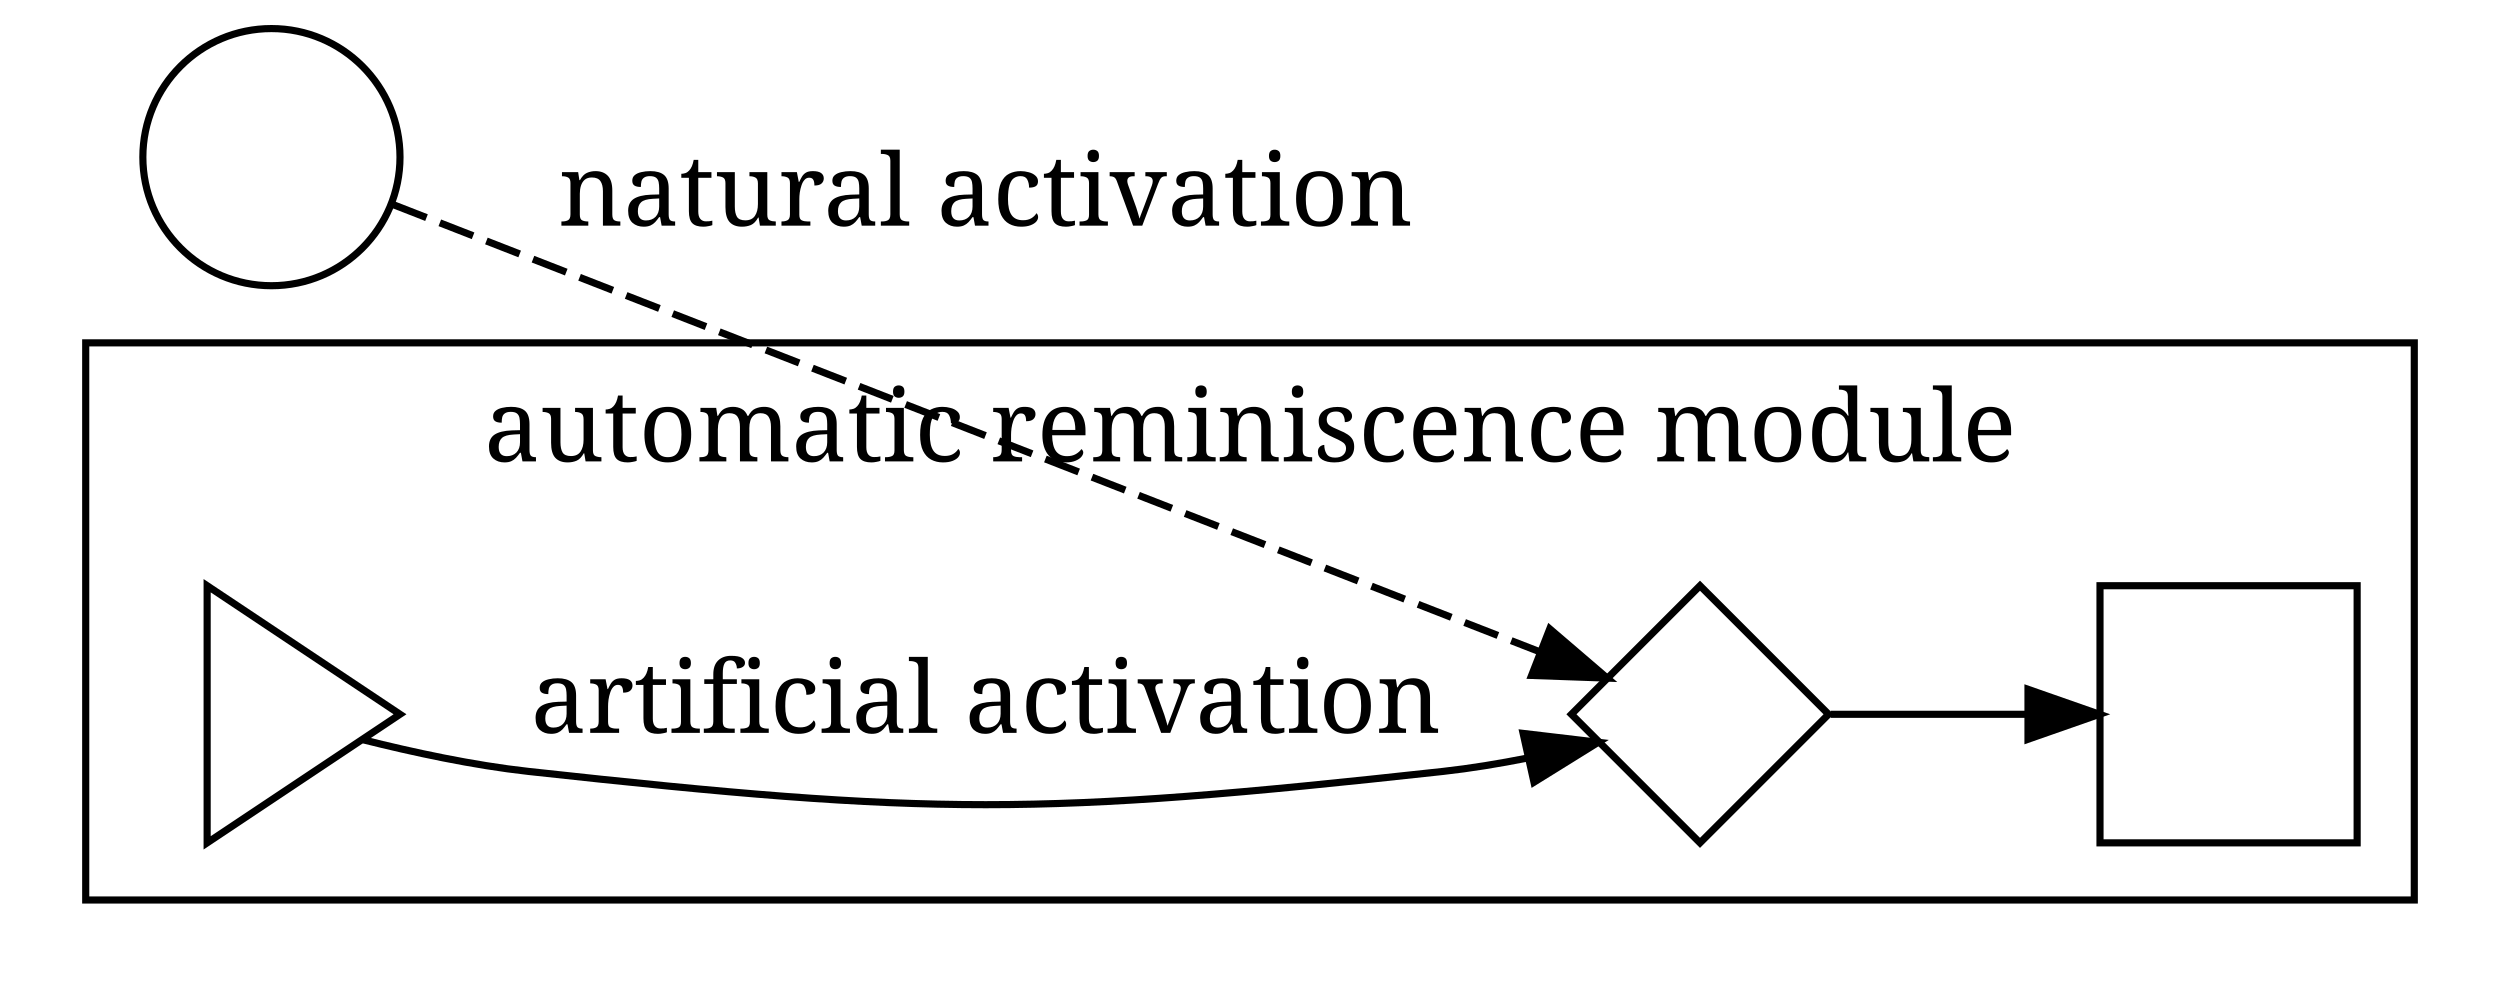
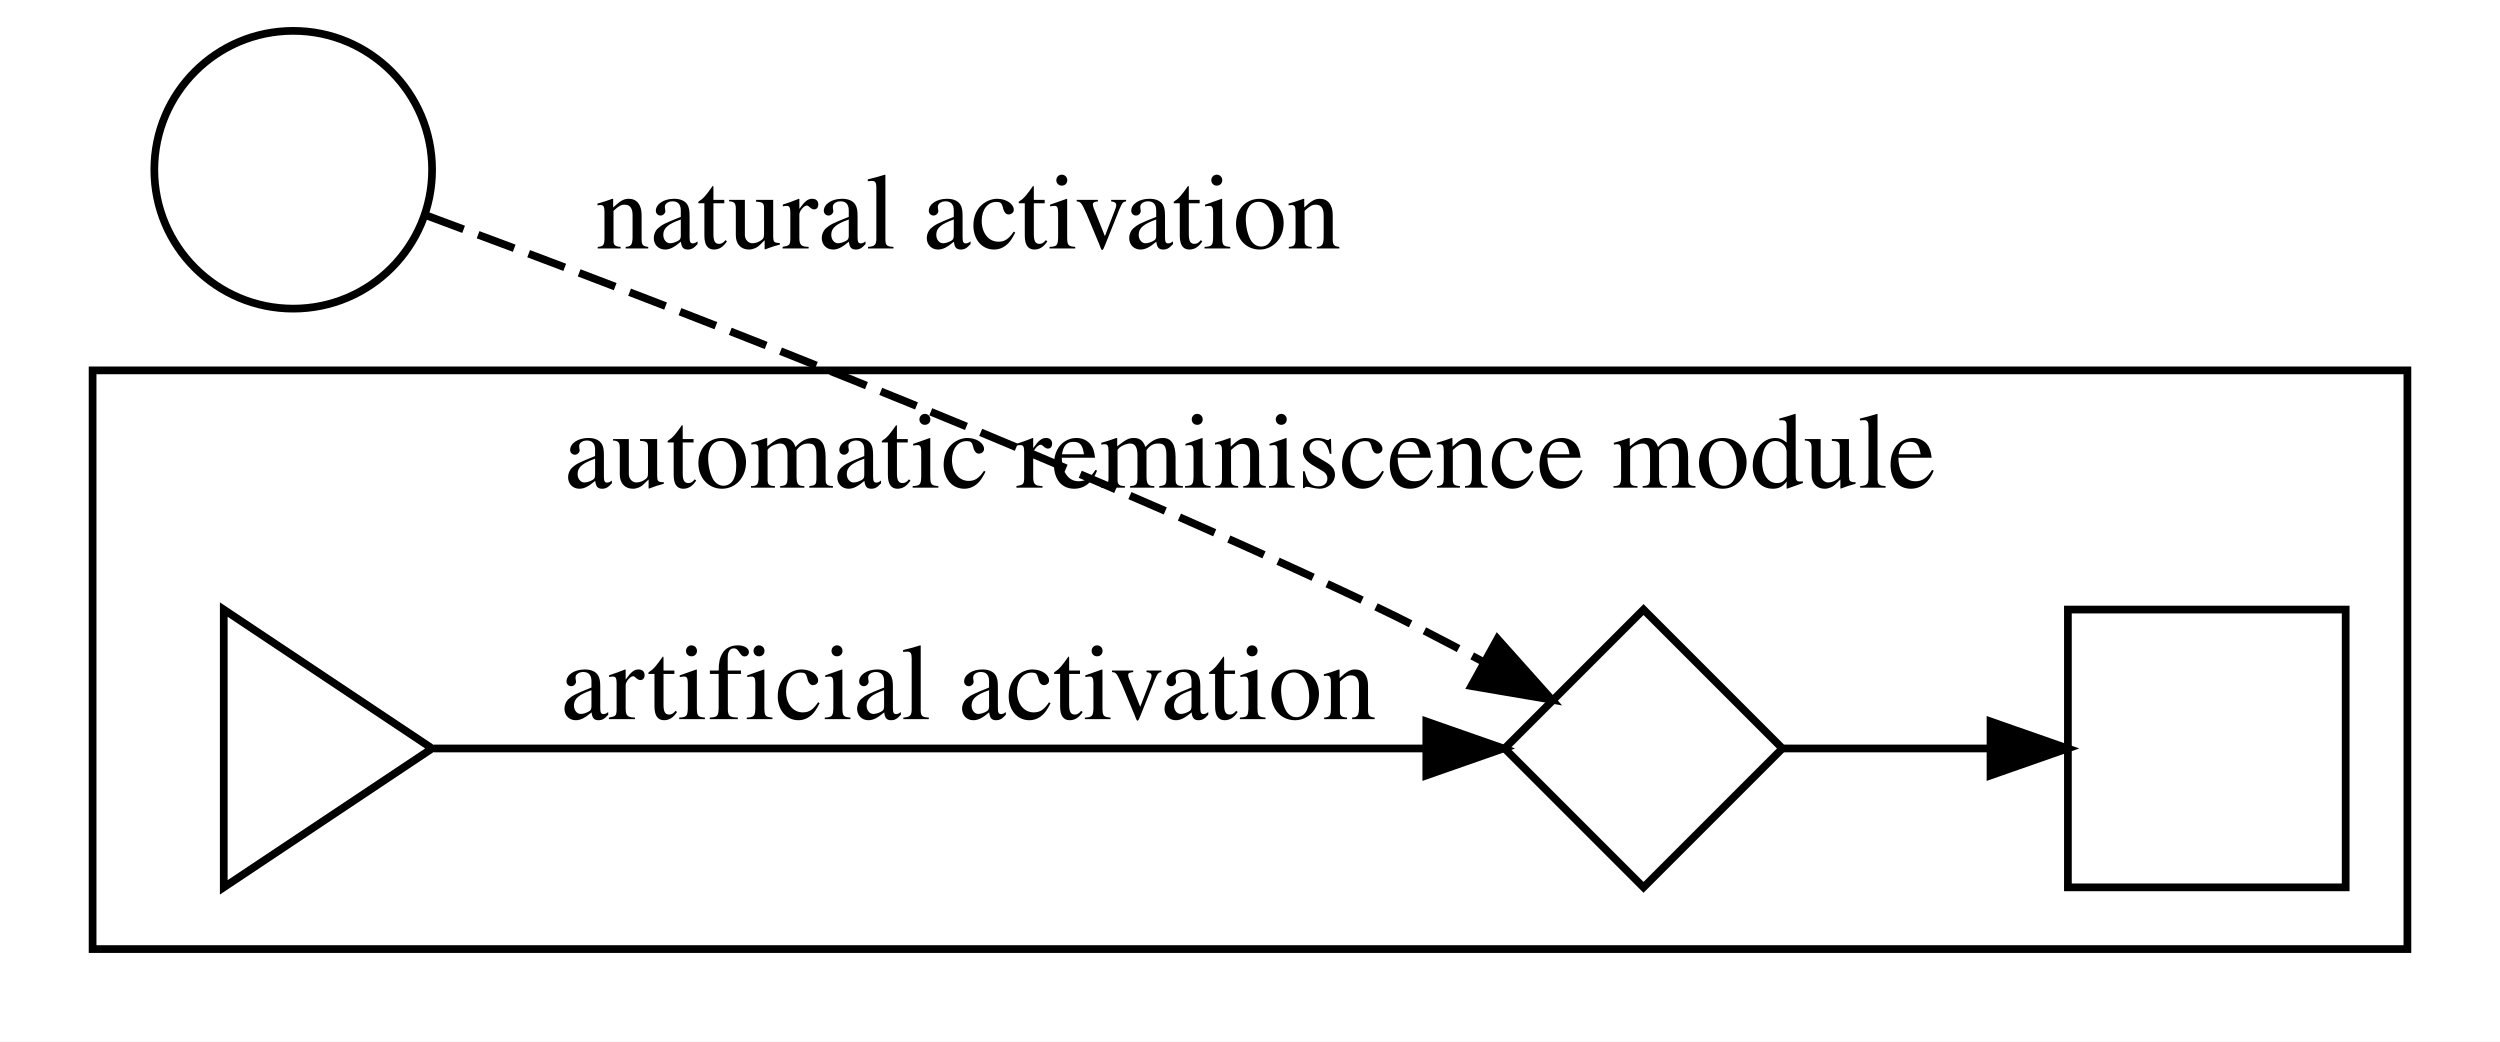
- <svg xmlns="http://www.w3.org/2000/svg" width="350pt" height="138pt" viewBox="0.00 0.00 350.00 138.00">
-   <g id="graph1" class="graph" transform="scale(1 1) rotate(0) translate(4 134)">
-     <polygon fill="white" stroke="white" points="-4,5 -4,-134 347,-134 347,5 -4,5" />
-     <g id="graph2" class="cluster">
-       <polygon fill="none" stroke="black" points="8,-8 8,-86 334,-86 334,-8 8,-8" />
-       <text text-anchor="middle" x="171" y="-69.4" font-family="Times Roman,serif" font-size="14.00">automatic reminiscence module</text>
+ <svg xmlns="http://www.w3.org/2000/svg" width="324pt" height="135pt" viewBox="0.00 0.00 324.00 135.00">
+   <g id="graph0" class="graph" transform="scale(1 1) rotate(0) translate(4 131)">
+     <polygon fill="white" stroke="none" points="-4,4 -4,-131 320,-131 320,4 -4,4" />
+     <g id="clust1" class="cluster">
+       <polygon fill="none" stroke="black" points="8,-8 8,-83 308,-83 308,-8 8,-8" />
+       <text text-anchor="middle" x="158" y="-67.8" font-family="Times,serif" font-size="14.00">automatic reminiscence module</text>
    </g>
    <g id="node1" class="node">
-       <ellipse fill="none" stroke="black" cx="34" cy="-112" rx="18" ry="18" />
+       <ellipse fill="none" stroke="black" cx="34" cy="-109" rx="18" ry="18" />
+     </g>
+     <g id="node3" class="node">
+       <polygon fill="none" stroke="black" points="209,-52 191,-34 209,-16 227,-34 209,-52" />
+     </g>
+     <g id="edge3" class="edge">
+       <path fill="none" stroke="black" stroke-dasharray="5,2" d="M51.4,-103.026C77.513,-93.362 129.985,-73.325 173,-53 178.028,-50.624 183.352,-47.865 188.29,-45.199" />
+       <polygon fill="black" stroke="black" points="190.071,-48.213 197.128,-40.31 186.683,-42.088 190.071,-48.213" />
+       <text text-anchor="middle" x="121.5" y="-98.8" font-family="Times,serif" font-size="14.00">natural activation</text>
+     </g>
+     <g id="node2" class="node">
+       <polygon fill="none" stroke="black" points="52,-34 25,-52 25,-16 52,-34" />
+     </g>
+     <g id="edge1" class="edge">
+       <path fill="none" stroke="black" d="M52.22,-34C82.272,-34 144.52,-34 180.568,-34" />
+       <polygon fill="black" stroke="black" points="180.849,-37.5 190.849,-34 180.849,-30.5 180.849,-37.5" />
+       <text text-anchor="middle" x="121.5" y="-37.8" font-family="Times,serif" font-size="14.00">artificial activation</text>
    </g>
    <g id="node4" class="node">
-       <polygon fill="none" stroke="black" points="234,-52 216,-34 234,-16 252,-34 234,-52" />
+       <polygon fill="none" stroke="black" points="300,-52 264,-52 264,-16 300,-16 300,-52" />
    </g>
-     <g id="edge7" class="edge">
-       <path fill="none" stroke="black" stroke-dasharray="5,2" d="M51.052,-105.35C87.115,-91.285 171.113,-58.526 211.512,-42.77" />
-       <polygon fill="black" stroke="black" points="212.965,-45.96 221.01,-39.066 210.422,-39.439 212.965,-45.96" />
-       <text text-anchor="middle" x="134" y="-102.4" font-family="Times Roman,serif" font-size="14.00">natural activation</text>
-     </g>
-     <g id="node3" class="node">
-       <polygon fill="none" stroke="black" points="52,-34 25,-52 25,-16 52,-34" />
-     </g>
-     <g id="edge3" class="edge">
-       <path fill="none" stroke="black" d="M46.883,-30.419C53.696,-28.709 62.236,-26.852 70,-26 126.549,-19.793 141.451,-19.793 198,-26 201.854,-26.423 205.9,-27.094 209.83,-27.871" />
-       <polygon fill="black" stroke="black" points="209.234,-31.324 219.755,-30.081 210.755,-24.491 209.234,-31.324" />
-       <text text-anchor="middle" x="134" y="-31.4" font-family="Times Roman,serif" font-size="14.00">artificial activation</text>
-     </g>
-     <g id="node5" class="node">
-       <polygon fill="none" stroke="black" points="326,-52 290,-52 290,-16 326,-16 326,-52" />
-     </g>
-     <g id="edge5" class="edge">
-       <path fill="none" stroke="black" d="M252.292,-34C260.536,-34 270.462,-34 279.638,-34" />
-       <polygon fill="black" stroke="black" points="279.918,-37.5 289.918,-34 279.918,-30.5 279.918,-37.5" />
+     <g id="edge2" class="edge">
+       <path fill="none" stroke="black" d="M227.187,-34C235.211,-34 244.953,-34 253.931,-34" />
+       <polygon fill="black" stroke="black" points="253.971,-37.5 263.971,-34 253.971,-30.5 253.971,-37.5" />
    </g>
  </g>
</svg>
